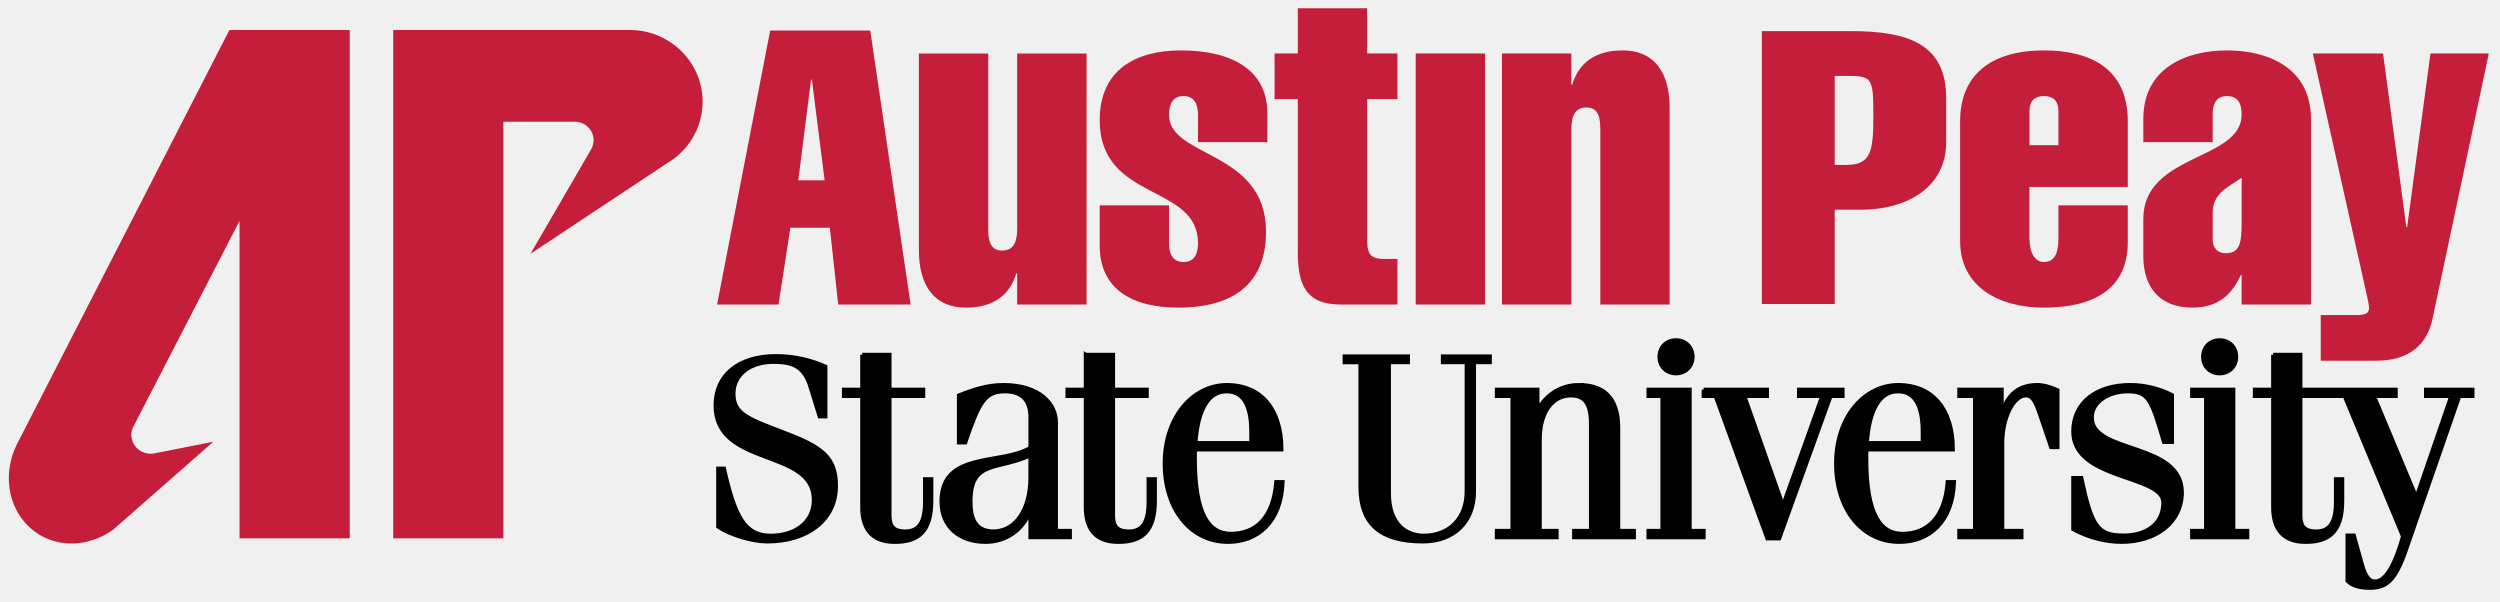
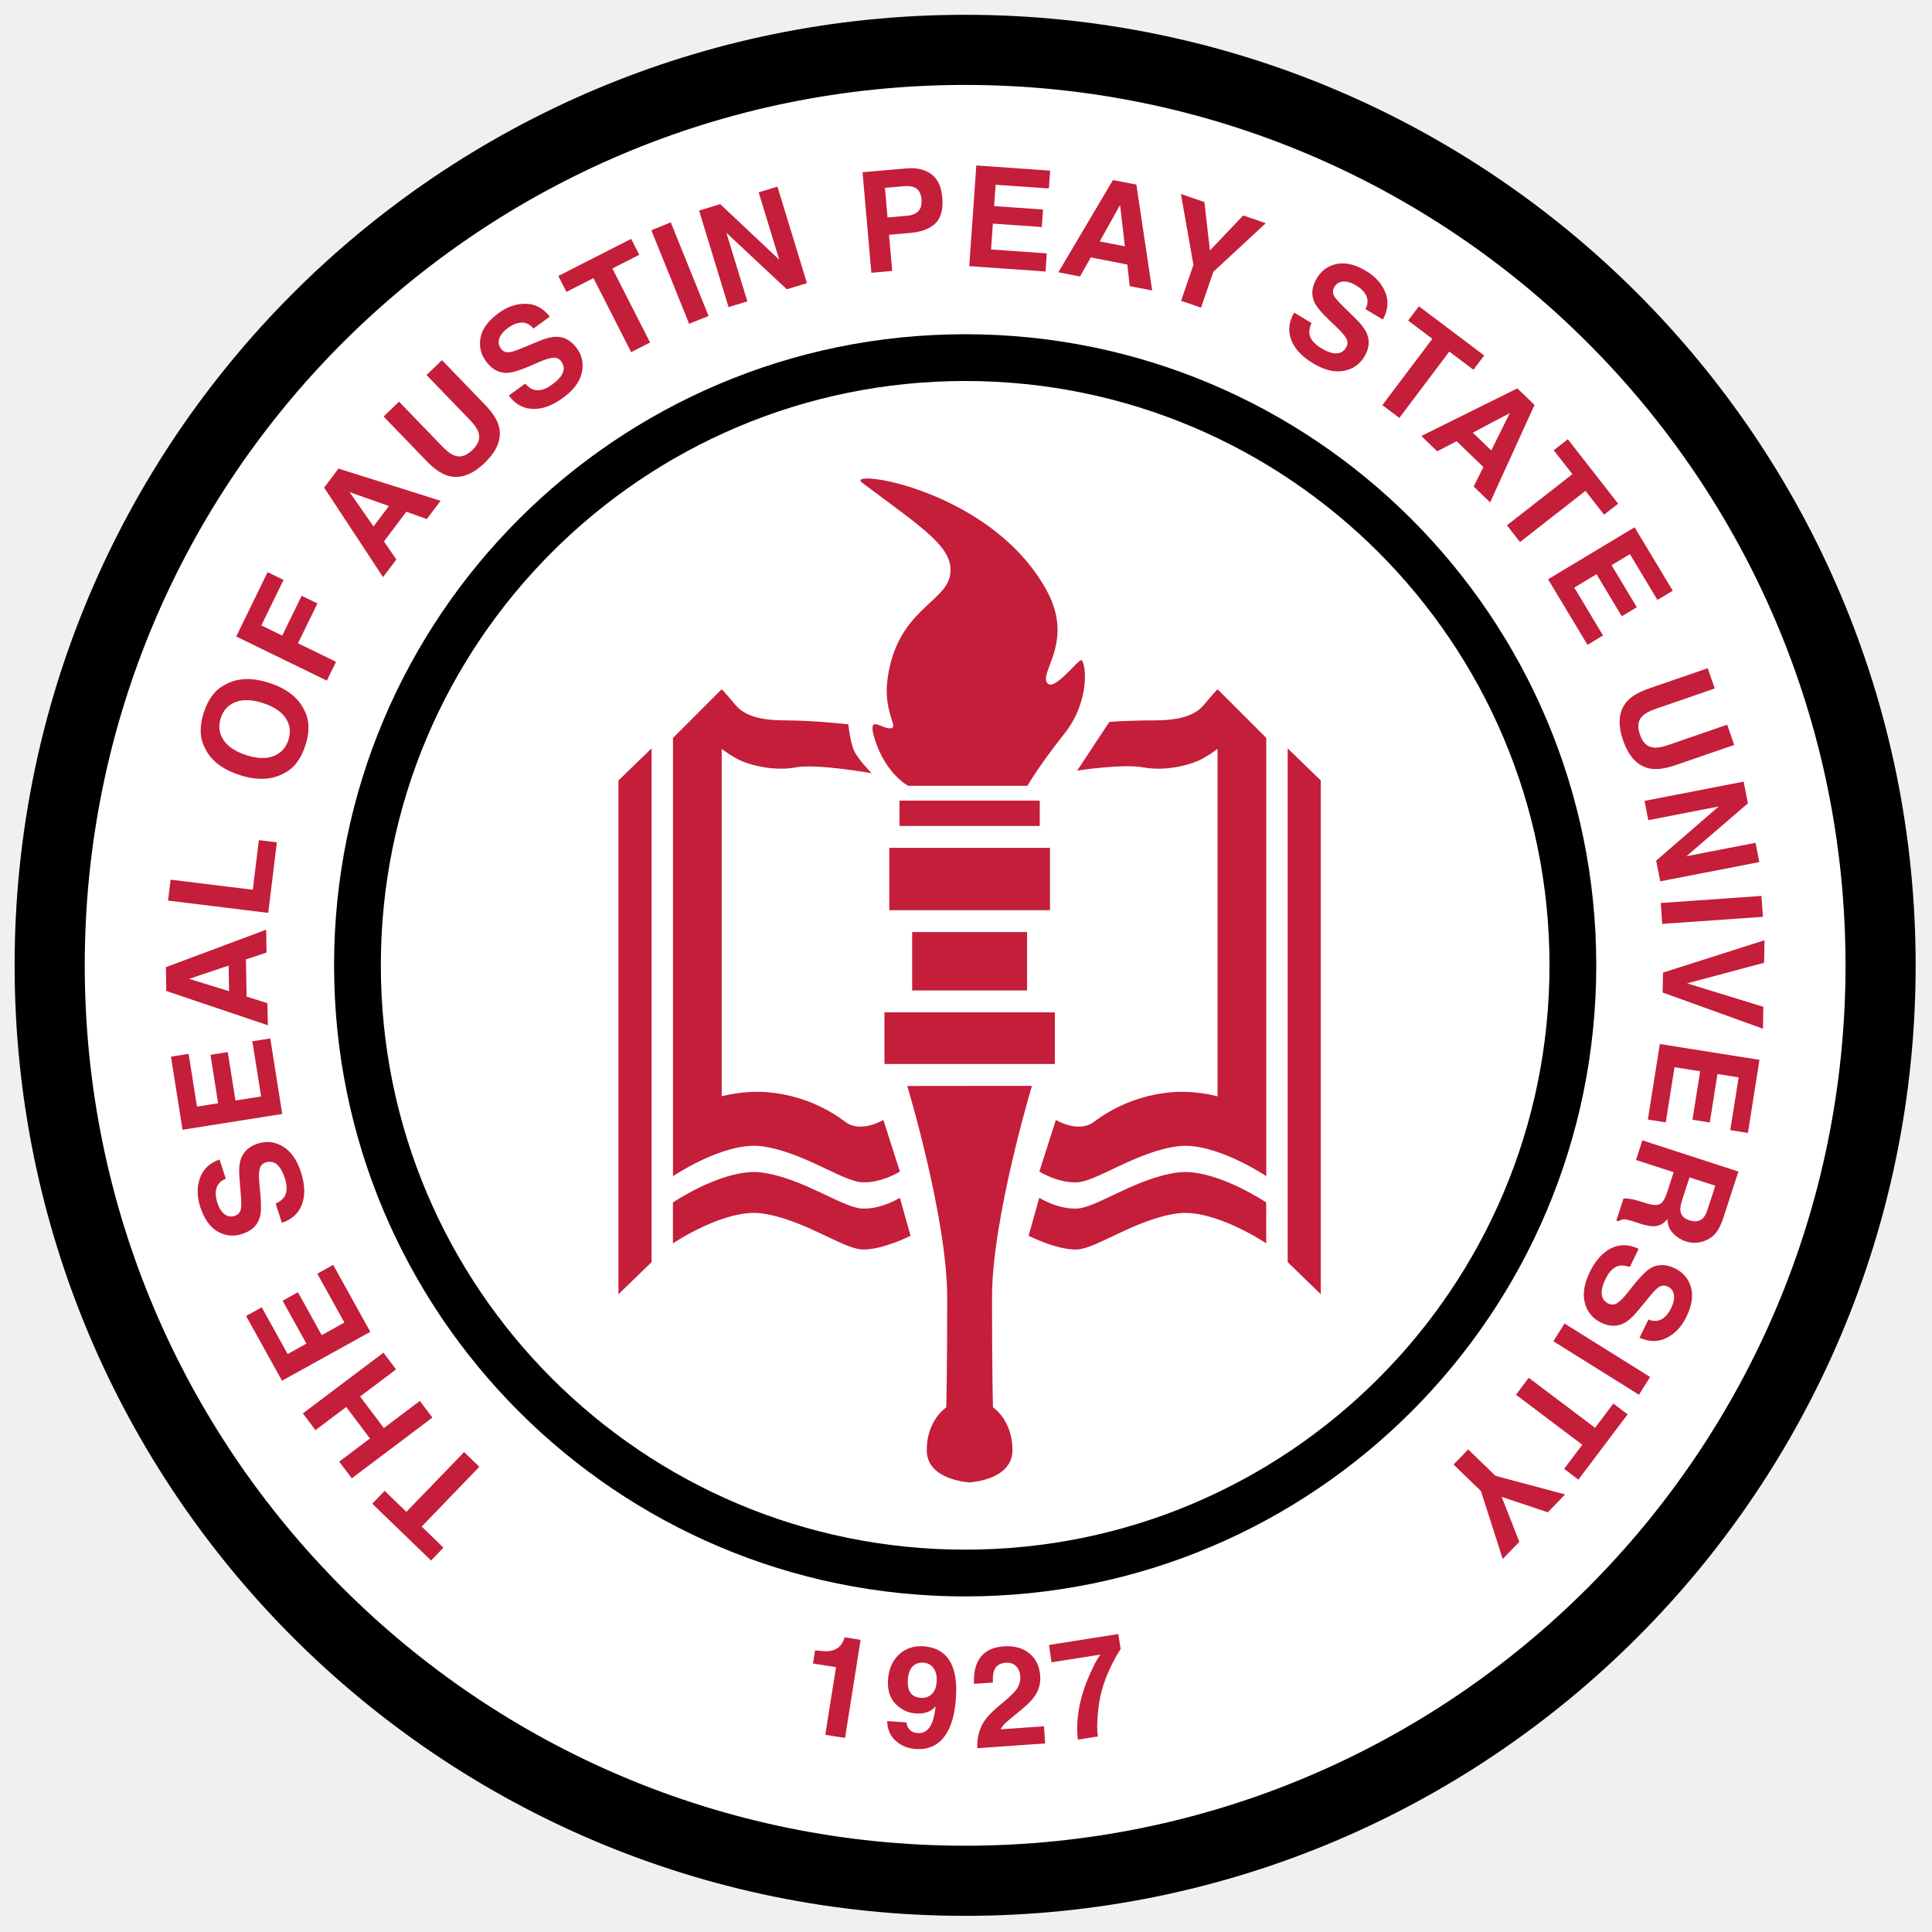
- <svg xmlns="http://www.w3.org/2000/svg" height="60.156" viewBox="0 0 250 60.156" width="250">
-   <g transform="matrix(1.25 0 0 -1.25 6.7549 58.572)">
-     <g transform="matrix(1.0576 0 0 1.0576 -4.6997 -.32826)">
-       <path d="m157.64 31.4c-0.879 0-1.565 0.633-1.565 1.566 0 0.935 0.686 1.566 1.565 1.566 0.879 0 1.568-0.631 1.568-1.566 0-0.934-0.69-1.566-1.568-1.566zm51.402 0c-0.879 0-1.564 0.633-1.564 1.566 0 0.935 0.686 1.566 1.564 1.566 0.879 0 1.568-0.631 1.568-1.566 0-0.934-0.69-1.566-1.568-1.566zm-128.35 1.375v3.297h-1.73v0.604h1.73v10.496c0 2.254 1.099 3.299 3.078 3.299 2.252 0 3.461-0.99 3.461-3.902v-2.033h-0.604v2.199c0 2.034-0.688 2.746-1.869 2.746-1.044 0-1.482-0.439-1.482-1.484v-11.32h3.188v-0.604h-3.188v-3.297h-2.584zm21.137 0v3.297h-1.73v0.604h1.73v10.496c0 2.254 1.099 3.299 3.078 3.299 2.254 0 3.463-0.99 3.463-3.902v-2.033h-0.605v2.199c0 2.034-0.687 2.746-1.869 2.746-1.044 0-1.482-0.439-1.482-1.484v-11.32h3.186v-0.604h-3.186v-3.297h-2.584zm112.27 0v3.297h-1.732v0.604h1.732v10.496c0 2.254 1.098 3.299 3.078 3.299 2.25 0 3.461-0.99 3.461-3.902v-2.033h-0.604v2.199c0 2.034-0.688 2.746-1.869 2.746-1.045 0-1.484-0.439-1.484-1.484v-11.32h3.133 0.057 0.988l5.521 13.271c-0.659 2.364-1.539 4.26-2.639 4.26-0.44 0-0.879-0.248-1.262-1.678l-0.742-2.662h-0.605v4.283c0.385 0.412 1.071 0.662 2.09 0.662 1.565 0 2.416-0.606 3.461-3.654l5.027-14.482h1.238v-0.604h-4.396v0.604h2.389l-3.295 9.59-4.014-9.59h2.061v-0.604h-5.822-0.057-3.133v-3.297h-2.582zm-141.58 0.123c-3.397 0-5.695 1.711-5.695 4.658 0 5.919 9.293 3.994 9.293 8.94 0 2.149-1.8 3.385-4.072 3.385-2.422 0-3.371-1.699-4.42-6.344h-0.551v5.496c1.099 0.748 3.199 1.397 4.646 1.397 3.846 0 6.494-2.085 6.494-5.232 0-2.746-1.3-3.696-4.996-5.094-3.371-1.275-4.695-1.773-4.695-3.647 0-1.823 1.573-3.008 3.772-3.008 1.624 0 2.846 0.284 3.471 2.258l0.9 2.898h0.549v-4.707c-1.274-0.574-2.823-1-4.695-1zm53.785 0.033v0.551h1.498v11.803c0 3.446 1.848 5.144 5.894 5.144 2.922 0 4.846-1.822 4.846-4.721v-12.227h1.498v-0.551h-4.445v0.551h2.248v12.203c0 2.598-1.673 4.195-4.047 4.195-1.574 0-3.297-0.974-3.297-4.021v-12.377h1.799v-0.551h-5.994zm-32.264 2.701c-1.456 0-2.778 0.412-4.205 0.988v4.451h0.604c1.319-3.848 1.842-4.836 3.766-4.836 1.456 0 2.391 0.715 2.391 2.445v2.887c-2.748 1.676-8.41 0.275-8.41 5.082 0 2.391 1.706 3.82 4.178 3.82 1.952 0 3.519-1.154 4.178-2.857h0.055v2.416h3.736v-0.604h-1.32v-10.277c0-1.702-1.537-3.516-4.971-3.516zm21.156 0c-3.243 0-5.906 3.022-5.906 7.418 0 4.396 2.498 7.42 5.988 7.42 2.803 0 5.03-1.869 5.168-5.66h-0.605c-0.276 3.406-1.952 4.891-4.287 4.891-2.089 0-3.406-1.841-3.406-7.144 0-0.275-0-0.549 0.027-0.824h8.16c0-3.901-2.006-6.1-5.139-6.1zm33.275 0c-1.924 0-3.214 1.126-3.873 2.309h-0.057v-1.869h-3.846v0.604h1.482v12.75h-1.482v0.604h5.658v-0.604h-1.592v-8.627c0-2.857 1.401-4.178 2.912-4.178 1.291 0 1.924 0.687 1.924 2.721v10.084h-1.594v0.604h5.66v-0.604h-1.482v-9.754c0-2.995-1.54-4.039-3.711-4.039zm30.211 0c-3.243 0-5.908 3.022-5.908 7.418 0 4.396 2.499 7.42 5.99 7.42 2.803 0 5.029-1.869 5.168-5.66h-0.605c-0.274 3.406-1.951 4.891-4.287 4.891-2.087 0-3.406-1.841-3.406-7.144 0-0.275-0-0.549 0.027-0.824h8.16c0-3.901-2.006-6.1-5.139-6.1zm13.135 0c-1.761 0-2.749 0.879-3.324 2.473h-0.057v-2.033h-4.012v0.604h1.484v12.75h-1.484v0.604h5.883v-0.604h-1.815v-8.299c0-2.473 1.098-4.506 2.227-4.506 0.659 0 0.933 0.604 1.428 2.061l0.961 2.83h0.604v-5.385c-0.412-0.193-1.21-0.494-1.895-0.494zm8.766 0c-3.159 0-5.385 1.647-5.385 4.394 0 4.645 8.518 4.067 8.518 6.732 0 2.007-1.595 3.107-3.736 3.107-2.474-0-3.025-0.825-4.014-5.441h-0.768v4.836c1.401 0.797 3.133 1.209 4.561 1.209 3.299 0 5.715-1.869 5.715-4.672 0-4.809-8.518-3.627-8.518-7.088 0-1.511 1.65-2.475 3.381-2.475 1.951 0 2.254 0.715 3.436 4.781h0.768v-4.424c-1.045-0.549-2.472-0.961-3.957-0.961zm-45.547 0.439v0.604h1.318v12.75h-1.318v0.604h5.219v-0.604h-1.318v-13.354h-3.9zm5.219 0v0.604h1.129l4.889 13.465h1.127l4.861-13.465h1.129v-0.604h-4.121v0.604h2.197l-3.682 10.277h-0.057l-3.625-10.277h2.144v-0.604h-5.992zm46.184 0v0.604h1.318v12.75h-1.318v0.604h5.219v-0.604h-1.318v-13.354h-3.9zm-91.297 0.164c1.429 0 2.336 1.073 2.336 3.82v1.07h-5.275c0.22-3.186 1.236-4.891 2.939-4.891zm63.484 0c1.43 0 2.338 1.073 2.338 3.82v1.07h-5.277c0.22-3.186 1.238-4.891 2.939-4.891zm-82.031 6.045v2.088c0 3.022-1.374 5.056-3.436 5.111-1.456 0-2.225-0.768-2.225-2.83 0-3.956 2.555-2.913 5.66-4.369z" transform="matrix(.8 0 0 -.8 0 44)" stroke="#000" stroke-width=".375" />
-       <path d="m121.88 0.012v4.275h-2.199v4.314h2.199v14.486c0 3.111 0.79 4.938 4.068 4.938h5.354v-4.314h-1.287c-1.535 0-1.578-0.747-1.578-2.158v-12.951h2.865v-4.314h-2.865v-4.275h-6.557zm-101.02 2.053-20.052 39.094c-1.718 3.356-0.596 7.325 2.514 8.861 2.14 1.055 4.673 0.672 6.596-0.752l9.422-8.271-5.471 1.08c-0.146 0.036-0.302 0.057-0.461 0.057-1.006 0-1.818-0.798-1.818-1.787 0-0.324 0.09-0.625 0.244-0.889l9.984-19.34v30.012h10.418v-48.064h-11.375zm15.488 0v48.064h10.414v-39.391h6.746c0.986 0 1.785 0.782 1.785 1.75 0 0.329-0.095 0.644-0.26 0.91l-5.705 9.828 13.543-8.975c1.659-1.239 2.731-3.197 2.731-5.406 0-3.744-3.091-6.781-6.902-6.781h-22.352zm35.643 0.053-5.021 25.908h5.809l1.121-7.262h3.734l0.789 7.262h6.848l-3.818-25.908h-9.461zm93.764 0.055v25.799h6.891v-8.914h2.531c4.067 0 8.01-1.951 8.01-6.393v-4.143c0-5.104-3.527-6.35-9.006-6.35h-8.426zm-54.93 1.824c-4.316 0-7.678 1.868-7.678 6.6 0 7.72 9.297 5.976 9.297 11.621 0 0.996-0.334 1.785-1.371 1.785s-1.369-0.789-1.369-1.785v-3.57h-6.557v3.777c0 4.274 3.237 5.893 7.43 5.893 5.478 0 8.299-2.491 8.299-7.18 0-7.72-9.172-6.972-9.172-11.039 0-0.996 0.332-1.785 1.369-1.785s1.371 0.789 1.371 1.785v2.572h6.557v-2.738c0-3.985-3.196-5.936-8.176-5.936zm41.773 0c-2.572 0-4.149 1.163-4.771 3.238h-0.082v-2.947h-6.559v23.738h6.559v-16.475c0-1.038 0.165-2.16 1.41-2.16s1.328 1.123 1.328 2.16v16.475h6.557v-18.594c0-3.402-1.495-5.436-4.441-5.436zm39.832 0c-5.105 0-7.926 2.409-7.926 6.684v11.328c0 4.397 3.733 6.309 7.926 6.309 4.606 0 7.928-1.702 7.928-6.184v-3.486h-6.559v3.072c0 1.411-0.332 2.283-1.369 2.283-0.871 0-1.371-0.872-1.371-2.283v-4.814h9.299v-6.225c0-5.105-3.736-6.684-7.928-6.684zm17.322 0c-3.942 0-7.926 1.701-7.926 6.475v2.199h6.557v-2.615c0-0.954 0.29-1.742 1.369-1.742 1.08 0 1.369 0.788 1.369 1.742 0 4.4-9.295 3.653-9.295 9.879v3.527c0 3.111 1.743 4.856 4.606 4.856 2.615 0 3.819-1.371 4.607-3.072h0.082v2.781h6.557v-17.555c0-4.774-3.983-6.475-7.926-6.475zm-123.7 0.291v18.594c0 3.402 1.495 5.436 4.441 5.436 2.572 0 4.149-1.163 4.771-3.238h0.082v2.947h6.559v-23.738h-6.559v16.477c0 1.038-0.165 2.158-1.41 2.158-1.246 0-1.328-1.121-1.328-2.158v-16.477h-6.557zm46.977 0v23.738h6.559v-23.738h-6.559zm84.826 0 5.144 23.033c0.083 0.415 0.168 0.705 0.168 1.037 0 0.456-0.293 0.664-1.164 0.664h-3.402v4.314h5.271c2.864-0 4.773-1.327 5.311-4.023l5.312-25.025h-5.519l-2.199 16.395h-0.082l-2.201-16.395h-6.639zm-45.207 2.119h1.078c2.408 0 2.574 0.117 2.574 3.603 0 3.485-0.167 4.814-2.574 4.814h-1.078v-8.418zm-96.795 0.359h0.082l1.203 9.516h-2.488l1.203-9.516zm116.58 1.547c0.912 0 1.369 0.498 1.369 1.412v3.236h-2.74v-3.236c0-0.914 0.457-1.412 1.371-1.412zm18.691 7.721v4.107c0 2.116-0.165 3.031-1.535 3.031-0.623 0-1.203-0.416-1.203-1.246v-2.574c0-1.867 1.452-2.406 2.738-3.318z" transform="matrix(.8 0 0 -.8 0 44)" fill="#c41e3a" />
+ <svg xmlns="http://www.w3.org/2000/svg" width="250" height="250" viewBox="0 0 250 250">
+   <g transform="matrix(1.3333 0 0 -1.3333 -225.93 665.13)">
+     <g transform="translate(-.23683 -.23683)">
+       <path d="m174.51 405.41c0 49.07 39.778 88.847 88.847 88.847s88.847-39.778 88.847-88.847-39.778-88.847-88.847-88.847-88.847 39.778-88.847 88.847z" fill="#fff" stroke="#000" stroke-miterlimit="3.864" stroke-width="6.806" />
+       <path d="m204.38 405.41c0 32.573 26.407 58.98 58.98 58.98s58.98-26.407 58.98-58.98-26.407-58.98-58.98-58.98-58.98 26.407-58.98 58.98z" fill="none" stroke="#000" stroke-miterlimit="3.864" stroke-width="4.538" />
+       <path d="m264.44 483.04-0.683-9.772 7.403-0.52 0.123 1.759-5.41 0.378 0.176 2.511 4.748-0.333 0.12 1.699-4.748 0.333 0.145 2.073 5.171-0.36 0.12 1.73zm-6.088-0.274c-0.223 0.012-0.458 8e-3 -0.703-0.013l-4.248-0.372 0.854-9.757 2.023 0.176-0.306 3.507 2.073 0.185c1.081 0.095 1.893 0.405 2.433 0.932s0.76 1.367 0.661 2.518c-0.092 1.056-0.452 1.808-1.077 2.26-0.471 0.342-1.04 0.529-1.71 0.565zm19.352-1.144-5.3-8.95 2.101-0.41 1.049 1.852 3.542-0.688 0.237-2.099 2.178-0.423-1.535 10.277zm-20.232-0.593c0.484 0.042 0.866-0.031 1.148-0.226 0.29-0.194 0.455-0.544 0.501-1.049 0.042-0.509-0.059-0.891-0.306-1.148-0.247-0.258-0.608-0.406-1.088-0.448l-1.9-0.166-0.255 2.871zm-12.331-0.043-1.822-0.558 2-6.54-5.733 5.399-2.051-0.628 2.864-9.366 1.822 0.555-2.035 6.656 5.864-5.484 1.956 0.596zm39.158-0.715 1.214-6.883-1.197-3.483 1.935-0.664 1.197 3.479 5.09 4.715-2.194 0.754-3.231-3.4-0.533 4.696zm-5.905-1.066 0.466-4.015-2.44 0.473zm-43.605-1.69-1.885-0.763 3.669-9.084 1.885 0.763zm-3.844-1.6-7.071-3.603 0.787-1.547 2.625 1.339 3.659-7.184 1.835 0.936-3.659 7.184 2.61 1.329zm69.151-2.38c-0.225 8e-3 -0.443-9e-3 -0.655-0.051-0.844-0.17-1.495-0.628-1.947-1.38-0.494-0.826-0.575-1.6-0.243-2.328 0.194-0.434 0.672-1.01 1.424-1.734l0.769-0.731c0.452-0.427 0.756-0.788 0.911-1.081 0.152-0.3 0.141-0.585-0.025-0.864-0.286-0.473-0.723-0.651-1.32-0.535-0.311 0.067-0.675 0.223-1.088 0.47-0.692 0.417-1.077 0.883-1.154 1.399-0.039 0.283 0.029 0.632 0.205 1.049l-1.676 1.006c-0.526-0.872-0.625-1.748-0.3-2.628 0.328-0.872 1.039-1.639 2.134-2.295 1.07-0.643 2.049-0.889 2.938-0.734 0.894 0.155 1.571 0.614 2.033 1.384 0.449 0.745 0.54 1.469 0.275 2.165-0.17 0.449-0.526 0.939-1.066 1.472l-1.239 1.214c-0.477 0.47-0.774 0.807-0.883 1.008-0.18 0.307-0.176 0.611 4e-3 0.911 0.194 0.325 0.483 0.501 0.861 0.519 0.381 0.021 0.795-0.107 1.247-0.375 0.406-0.247 0.706-0.519 0.894-0.826 0.283-0.459 0.287-0.949 0.015-1.472l1.688-1.014c0.505 0.911 0.583 1.79 0.24 2.631-0.343 0.848-0.953 1.537-1.84 2.067-0.795 0.477-1.527 0.728-2.202 0.753zm-79.378-3.92c-0.911 0.014-1.783-0.279-2.616-0.886-1.003-0.728-1.59-1.511-1.767-2.356-0.173-0.844-3e-3 -1.621 0.513-2.331 0.565-0.777 1.246-1.155 2.048-1.134 0.473 0.011 1.191 0.223 2.152 0.636l0.974 0.42c0.569 0.247 1.021 0.388 1.349 0.413 0.336 0.025 0.597-0.096 0.788-0.357 0.325-0.449 0.318-0.921-0.025-1.422-0.184-0.265-0.47-0.538-0.858-0.82-0.653-0.477-1.232-0.646-1.737-0.516-0.279 0.071-0.572 0.273-0.886 0.598l-1.583-1.148c0.6-0.826 1.367-1.26 2.303-1.302 0.932-0.039 1.915 0.314 2.946 1.066 1.014 0.735 1.622 1.539 1.827 2.418 0.208 0.883 0.049 1.686-0.48 2.41-0.512 0.706-1.141 1.073-1.882 1.105-0.48 0.018-1.071-0.119-1.774-0.409l-1.607-0.665c-0.615-0.258-1.038-0.399-1.267-0.423-0.353-0.042-0.633 0.077-0.838 0.363-0.226 0.307-0.271 0.639-0.144 0.996 0.131 0.357 0.409 0.692 0.836 0.999 0.381 0.279 0.753 0.446 1.106 0.502 0.533 0.081 0.988-0.106 1.362-0.565l1.589 1.159c-0.639 0.819-1.417 1.235-2.328 1.25zm86.678-0.243-1.046-1.384 2.353-1.772-4.853-6.439 1.647-1.239 4.852 6.438 2.338-1.762 1.046 1.384zm-94.813-5.229-1.498-1.444 4.185-4.335c0.466-0.484 0.752-0.893 0.851-1.225 0.205-0.569 8e-3 -1.141-0.589-1.717-0.597-0.576-1.176-0.756-1.737-0.533-0.332 0.113-0.732 0.413-1.198 0.896l-4.181 4.33-1.498-1.444 4.182-4.33c0.724-0.752 1.406-1.221 2.042-1.412 1.173-0.346 2.37 0.073 3.592 1.25 1.222 1.18 1.676 2.363 1.373 3.546-0.17 0.643-0.618 1.335-1.342 2.087zm104.37-2.739-9.321-4.62 1.541-1.487 1.885 0.979 2.596-2.508-0.943-1.885 1.597-1.544 4.31 9.459zm-0.738-2.402-1.797-3.62-1.787 1.727zm5.634-2.534-1.367-1.069 1.812-2.32-6.353-4.963 1.267-1.625 6.354 4.966 1.805-2.31 1.367 1.066zm-119.31-2.848-1.392-1.847 5.717-8.688 1.289 1.71-1.2 1.755 2.171 2.881 1.989-0.709 1.335 1.772zm51.309-0.961c-0.617-3e-3 -0.827-0.156-0.464-0.428 6.05-4.538 8.977-6.331 8.508-8.977-0.473-2.649-5.107-3.406-6.05-9.929-0.491-3.373 1.134-4.816 0.283-4.912-0.851-0.095-2.363 1.512-1.512-1.134 1.074-3.341 3.214-4.443 3.214-4.443h11.584s1.038 1.86 3.592 5.074c2.462 3.101 2.119 6.738 1.649 7.116-0.254 0.201-2.868-3.401-3.404-2.08-0.473 1.162 2.645 4.065 0 8.886-4.413 8.037-14.726 10.837-17.399 10.825zm-50.228-1.327 3.813-1.343-1.493-1.985zm124.71-3.409-8.395-5.046 3.822-6.363 1.512 0.907-2.793 4.648 2.158 1.299 2.451-4.078 1.459 0.875-2.451 4.08 1.783 1.071 2.67-4.443 1.487 0.894zm-132.67-4.356-3.045-6.24 8.795-4.288 0.889 1.827-3.69 1.8 1.885 3.864-1.529 0.746-1.885-3.864-2.027 0.989 2.155 4.415zm139.77-9.324-5.692-1.96c-0.985-0.339-1.7-0.755-2.144-1.25-0.805-0.922-0.932-2.183-0.381-3.787 0.554-1.607 1.43-2.518 2.631-2.744 0.653-0.117 1.473-4e-3 2.458 0.335l5.694 1.96-0.678 1.967-5.694-1.964c-0.636-0.219-1.126-0.303-1.472-0.25-0.6 0.053-1.035 0.473-1.304 1.257-0.272 0.788-0.187 1.389 0.25 1.802 0.24 0.251 0.679 0.487 1.318 0.706l5.692 1.96zm-141.94-1.056c-0.717-0.027-1.365-0.207-1.944-0.539-0.954-0.466-1.646-1.367-2.08-2.698-0.431-1.331-0.399-2.468 0.095-3.407 0.547-1.222 1.678-2.109 3.384-2.663 1.674-0.544 3.107-0.488 4.301 0.166 0.954 0.47 1.647 1.37 2.082 2.701 0.431 1.331 0.401 2.466-0.097 3.406-0.583 1.229-1.712 2.115-3.382 2.659-0.855 0.277-1.641 0.403-2.358 0.376zm46.242-0.979-4.729-4.73v-42.532s5.011 3.38 8.603 2.906c3.977-0.523 7.844-3.405 9.734-3.497 1.9-0.095 3.687 1.039 3.687 1.039l-1.607 5.008s-2.172-1.321-3.687-0.188c-1.512 1.134-3.874 2.458-7.088 2.836-2.656 0.311-4.913-0.353-4.913-0.353v33.718s1.109-0.851 2.052-1.229c0.947-0.378 3.052-0.947 5.128-0.565 2.08 0.378 7.374-0.568 7.374-0.568s-1.31 1.328-1.702 2.175c-0.388 0.844-0.565 2.575-0.565 2.575s-3.405 0.378-6.05 0.378c-2.338 0-3.97 0.377-4.916 1.51-0.943 1.137-1.321 1.516-1.321 1.516zm48.123-3e-3s-0.378-0.378-1.321-1.512c-0.946-1.134-2.578-1.512-4.916-1.512-2.645 0-4.27-0.152-4.27-0.152l-3.119-4.724s4.366 0.691 6.442 0.313c2.08-0.378 4.185 0.19 5.131 0.568 0.943 0.378 2.052 1.229 2.052 1.229v-33.721s-2.257 0.667-4.913 0.353c-3.214-0.378-5.577-1.698-7.088-2.832-1.515-1.137-3.687 0.188-3.687 0.188l-1.607-5.008s1.787-1.138 3.687-1.043c1.889 0.095 5.757 2.974 9.734 3.497 3.592 0.473 8.603-2.902 8.603-2.902v42.532zm-94.085-1.062c0.441-0.017 0.922-0.111 1.443-0.283 1.052-0.339 1.787-0.83 2.208-1.469 0.424-0.636 0.509-1.337 0.258-2.111-0.251-0.77-0.736-1.293-1.456-1.569-0.717-0.272-1.599-0.24-2.648 0.103-1.049 0.339-1.783 0.834-2.203 1.477-0.42 0.643-0.506 1.353-0.255 2.123 0.251 0.77 0.738 1.289 1.455 1.554 0.358 0.134 0.759 0.193 1.2 0.176zm39.155-4.677-3.214-3.119v-49.86l3.214 3.119zm61.736 0v-49.86l3.214-3.119v49.86zm44.253-3.228-9.618-1.868 0.365-1.872 6.831 1.329-6.067-5.256 0.391-2.01 9.617 1.869-0.363 1.872-6.713-1.304 5.968 5.131zm-81.927-1.843v-2.458h13.611v2.458zm-62.175-3.836-0.59-4.815-7.975 0.979-0.25-2.03 9.724-1.194 0.839 6.848zm61.184-0.749v-6.05h15.596v6.05zm84.645-4.665-9.772-0.686 0.141-2.027 9.773 0.686zm-145.12-3.275-9.734-3.639 0.04-2.313 9.857-3.324-0.04 2.14-2.023 0.64-0.064 3.609 2.002 0.668zm62.695-0.231v-5.672h11.153v5.672zm82.723-0.795-9.854-3.141-0.032-1.931 9.734-3.514 0.038 2.126-7.399 2.278 7.474 1.995zm-149.06-2.459 0.043-2.486-3.877 1.197zm63.646-4.543v-5.008h16.542v5.008zm-59.606-2.527-1.74-0.275 0.851-5.357-2.49-0.393-0.746 4.701-1.677-0.268 0.741-4.701-2.052-0.325-0.812 5.121-1.712-0.272 1.122-7.094 9.677 1.532zm134.86-0.543-1.162-7.332 1.737-0.275 0.851 5.358 2.487-0.396-0.746-4.702 1.682-0.264 0.744 4.701 2.055-0.325-0.812-5.121 1.712-0.272 1.123 7.096zm-66.987-4.065-6.05-7e-3s3.874-12.855 3.874-20.512c0-7.653-0.092-10.68-0.092-10.68s-1.893-1.229-1.893-4.157c0-2.931 4.16-3.122 4.16-3.122s4.16 0.198 4.16 3.129c0 2.928-1.893 4.157-1.893 4.157s-0.092 3.027-0.092 10.68c0 7.657 3.874 20.512 3.874 20.512zm65.294-5.284-0.618-1.903 3.652-1.187-0.653-2.01c-0.187-0.572-0.409-0.929-0.674-1.074-0.268-0.145-0.7-0.128-1.296 0.056l-0.869 0.272c-0.275 0.085-0.555 0.142-0.831 0.177-0.134 0.018-0.315 0.028-0.541 0.035l-0.696-2.144 0.234-0.073c0.173 0.148 0.388 0.208 0.646 0.18 0.162-0.014 0.455-0.092 0.879-0.23l0.628-0.205c0.653-0.208 1.165-0.279 1.54-0.198 0.378 0.071 0.724 0.297 1.039 0.668 7e-3 -0.569 0.192-1.039 0.545-1.399 0.357-0.364 0.755-0.614 1.197-0.759 0.367-0.12 0.714-0.167 1.039-0.142s0.639 0.098 0.939 0.226c0.367 0.152 0.682 0.378 0.943 0.686 0.261 0.304 0.504 0.777 0.727 1.427l1.487 4.57zm-133.74-0.174c-0.208-0.023-0.419-0.068-0.631-0.138-0.83-0.268-1.374-0.752-1.632-1.452-0.166-0.449-0.22-1.053-0.16-1.812l0.138-1.73c0.053-0.667 0.057-1.113 7e-3 -1.339-0.067-0.35-0.269-0.576-0.601-0.686-0.364-0.117-0.696-0.06-0.996 0.173-0.297 0.233-0.529 0.602-0.691 1.103-0.145 0.452-0.191 0.854-0.135 1.207 0.088 0.533 0.407 0.905 0.958 1.123l-0.608 1.868c-0.978-0.353-1.614-0.963-1.907-1.825-0.3-0.862-0.289-1.784 0.032-2.766 0.381-1.176 0.946-1.978 1.695-2.405s1.54-0.505 2.377-0.233c0.915 0.297 1.482 0.83 1.708 1.597 0.138 0.452 0.155 1.201 0.06 2.243l-0.098 1.056c-0.06 0.618-0.053 1.091 0.025 1.412 0.081 0.325 0.276 0.537 0.583 0.636 0.526 0.173 0.974 0.017 1.345-0.463 0.194-0.254 0.364-0.61 0.516-1.069 0.247-0.766 0.233-1.371-0.05-1.812-0.152-0.24-0.433-0.46-0.839-0.658l0.604-1.857c0.968 0.314 1.618 0.911 1.95 1.787 0.325 0.872 0.293 1.918-0.103 3.133-0.385 1.187-0.964 2.012-1.737 2.478-0.583 0.352-1.185 0.496-1.809 0.428zm47.565-2.9c-3.51 0.016-7.912-2.952-7.912-2.952v-3.97s5.008 3.377 8.6 2.908c3.977-0.526 7.847-3.406 9.737-3.501 1.897-0.095 4.726 1.326 4.726 1.326l-1.039 3.687s-1.79-1.135-3.687-1.043c-1.889 0.095-5.76 2.975-9.737 3.501-0.224 0.029-0.455 0.043-0.688 0.044zm41.754 0c-0.234-1e-3 -0.464-0.015-0.688-0.044-3.977-0.526-7.847-3.406-9.737-3.501-1.897-0.092-3.687 1.043-3.687 1.043l-1.039-3.687s2.829-1.421 4.726-1.326c1.889 0.095 5.76 2.975 9.737 3.501 3.592 0.47 8.6-2.908 8.6-2.908v3.97s-4.402 2.968-7.912 2.952zm48.995-0.517 2.503-0.812-0.738-2.265c-0.134-0.42-0.292-0.721-0.469-0.894-0.318-0.311-0.756-0.377-1.321-0.193-0.523 0.17-0.808 0.476-0.861 0.921-0.028 0.254 0.027 0.601 0.168 1.039zm-6.284-6.585c-0.44 0.011-0.871-0.083-1.295-0.283-0.841-0.403-1.544-1.18-2.102-2.325-0.547-1.123-0.706-2.122-0.476-2.994 0.233-0.876 0.752-1.512 1.554-1.904 0.788-0.381 1.514-0.413 2.186-0.088 0.431 0.208 0.887 0.608 1.371 1.194l1.105 1.339c0.424 0.519 0.735 0.841 0.926 0.971 0.29 0.201 0.594 0.227 0.908 0.075 0.343-0.166 0.54-0.438 0.593-0.816 0.053-0.374-0.036-0.803-0.27-1.276-0.205-0.424-0.455-0.746-0.741-0.961-0.431-0.321-0.922-0.367-1.466-0.141l-0.861-1.77c0.95-0.424 1.83-0.427 2.643-0.01 0.812 0.413 1.443 1.084 1.895 2.013 0.544 1.109 0.692 2.08 0.448 2.906-0.24 0.826-0.755 1.434-1.542 1.819-0.865 0.42-1.647 0.434-2.342 0.038-0.413-0.233-0.946-0.755-1.6-1.567l-0.664-0.831c-0.385-0.487-0.717-0.822-0.996-1.002-0.286-0.177-0.572-0.194-0.861-0.053-0.498 0.244-0.713 0.666-0.646 1.27 0.035 0.318 0.159 0.694 0.371 1.128 0.353 0.724 0.783 1.147 1.292 1.267 0.279 0.067 0.633 0.031 1.063-0.11l0.854 1.756c-0.457 0.224-0.906 0.342-1.346 0.353zm-125.35-1.91-1.542-0.854 2.631-4.743-2.203-1.222-2.307 4.163-1.487-0.826 2.307-4.16-1.819-1.011-2.515 4.535-1.518-0.841 3.485-6.283 8.568 4.746zm119.5-5.689-1.078-1.724 8.307-5.191 1.077 1.727zm-114.62-2.83-7.822-5.894 1.222-1.625 2.984 2.247 2.303-3.056-2.984-2.25 1.222-1.617 7.822 5.894-1.217 1.617-3.494-2.631-2.306 3.059 3.492 2.631zm111.15-2.439-1.239-1.645 6.438-4.853-1.762-2.338 1.384-1.046 4.775 6.335-1.384 1.046-1.774-2.353zm-5.877-6.951-1.419-1.472 2.65-2.558 2.123-6.604 1.61 1.667-1.717 4.365 4.482-1.502 1.677 1.734-6.756 1.808zm-97.447-0.258-5.602-5.799-2.108 2.035-1.206-1.247 5.708-5.514 1.204 1.251-2.115 2.045 5.597 5.798zm63.488-17.659-6.721-1.062 0.24-1.685 4.746 0.751c-0.392-0.526-0.844-1.413-1.349-2.663-0.77-2.01-1.048-3.873-0.836-5.59l1.942 0.306c-0.085 0.547-0.088 1.265-0.01 2.155 0.081 0.886 0.205 1.646 0.378 2.278 0.219 0.805 0.522 1.601 0.907 2.385 0.388 0.791 0.699 1.341 0.936 1.663zm-26.562-0.318c-0.014-0.085-0.061-0.208-0.135-0.371-0.127-0.272-0.285-0.479-0.476-0.624-0.275-0.212-0.608-0.33-0.996-0.354-0.244-0.014-0.664 0.011-1.261 0.082l-0.201-1.276 2.238-0.353-1.042-6.565 1.917-0.303 1.509 9.519zm7.664-0.872c-0.95 0.064-1.745-0.202-2.388-0.803-0.636-0.593-0.988-1.405-1.062-2.436-0.067-0.992 0.173-1.778 0.731-2.35 0.554-0.569 1.215-0.879 1.978-0.932 0.519-0.035 0.96 0.043 1.327 0.23 0.205 0.099 0.4 0.254 0.587 0.456-0.085-0.724-0.213-1.276-0.375-1.647-0.3-0.671-0.763-0.986-1.384-0.943-0.325 0.025-0.577 0.132-0.76 0.322-0.18 0.191-0.281 0.427-0.306 0.713l-1.882 0.133c0.025-0.826 0.31-1.468 0.854-1.938 0.544-0.466 1.179-0.724 1.9-0.773 1.512-0.106 2.6 0.561 3.271 2.002 0.35 0.759 0.565 1.716 0.646 2.881 0.085 1.197-3e-3 2.172-0.261 2.928-0.452 1.331-1.41 2.052-2.876 2.155zm7.778-6e-3c-1.286-0.088-2.148-0.632-2.583-1.625-0.23-0.523-0.331-1.195-0.306-2.014l1.835 0.127c-0.014 0.54 0.029 0.94 0.132 1.194 0.177 0.445 0.554 0.686 1.127 0.728 0.42 0.028 0.752-0.085 0.999-0.335 0.244-0.254 0.377-0.587 0.406-0.993 0.035-0.498-0.126-0.974-0.494-1.419-0.237-0.29-0.77-0.774-1.597-1.459-0.954-0.784-1.541-1.508-1.767-2.168-0.24-0.59-0.342-1.23-0.311-1.922l6.583 0.463-0.116 1.664-4.2-0.293c0.106 0.205 0.24 0.391 0.403 0.554 0.166 0.162 0.474 0.428 0.926 0.795l0.716 0.589c0.604 0.498 1.035 0.939 1.286 1.324 0.385 0.583 0.553 1.23 0.504 1.939-0.067 0.929-0.416 1.653-1.059 2.172-0.639 0.523-1.469 0.752-2.486 0.678zm-7.806-1.581c0.441-0.032 0.777-0.212 1.006-0.551 0.233-0.336 0.332-0.773 0.293-1.317-0.046-0.678-0.293-1.138-0.741-1.381-0.24-0.134-0.492-0.194-0.753-0.173-0.48 0.032-0.829 0.198-1.044 0.498-0.208 0.304-0.294 0.741-0.255 1.31 0.049 0.678 0.261 1.144 0.646 1.402 0.24 0.163 0.523 0.237 0.848 0.212z" fill="#c41e3a" />
    </g>
  </g>
</svg>
